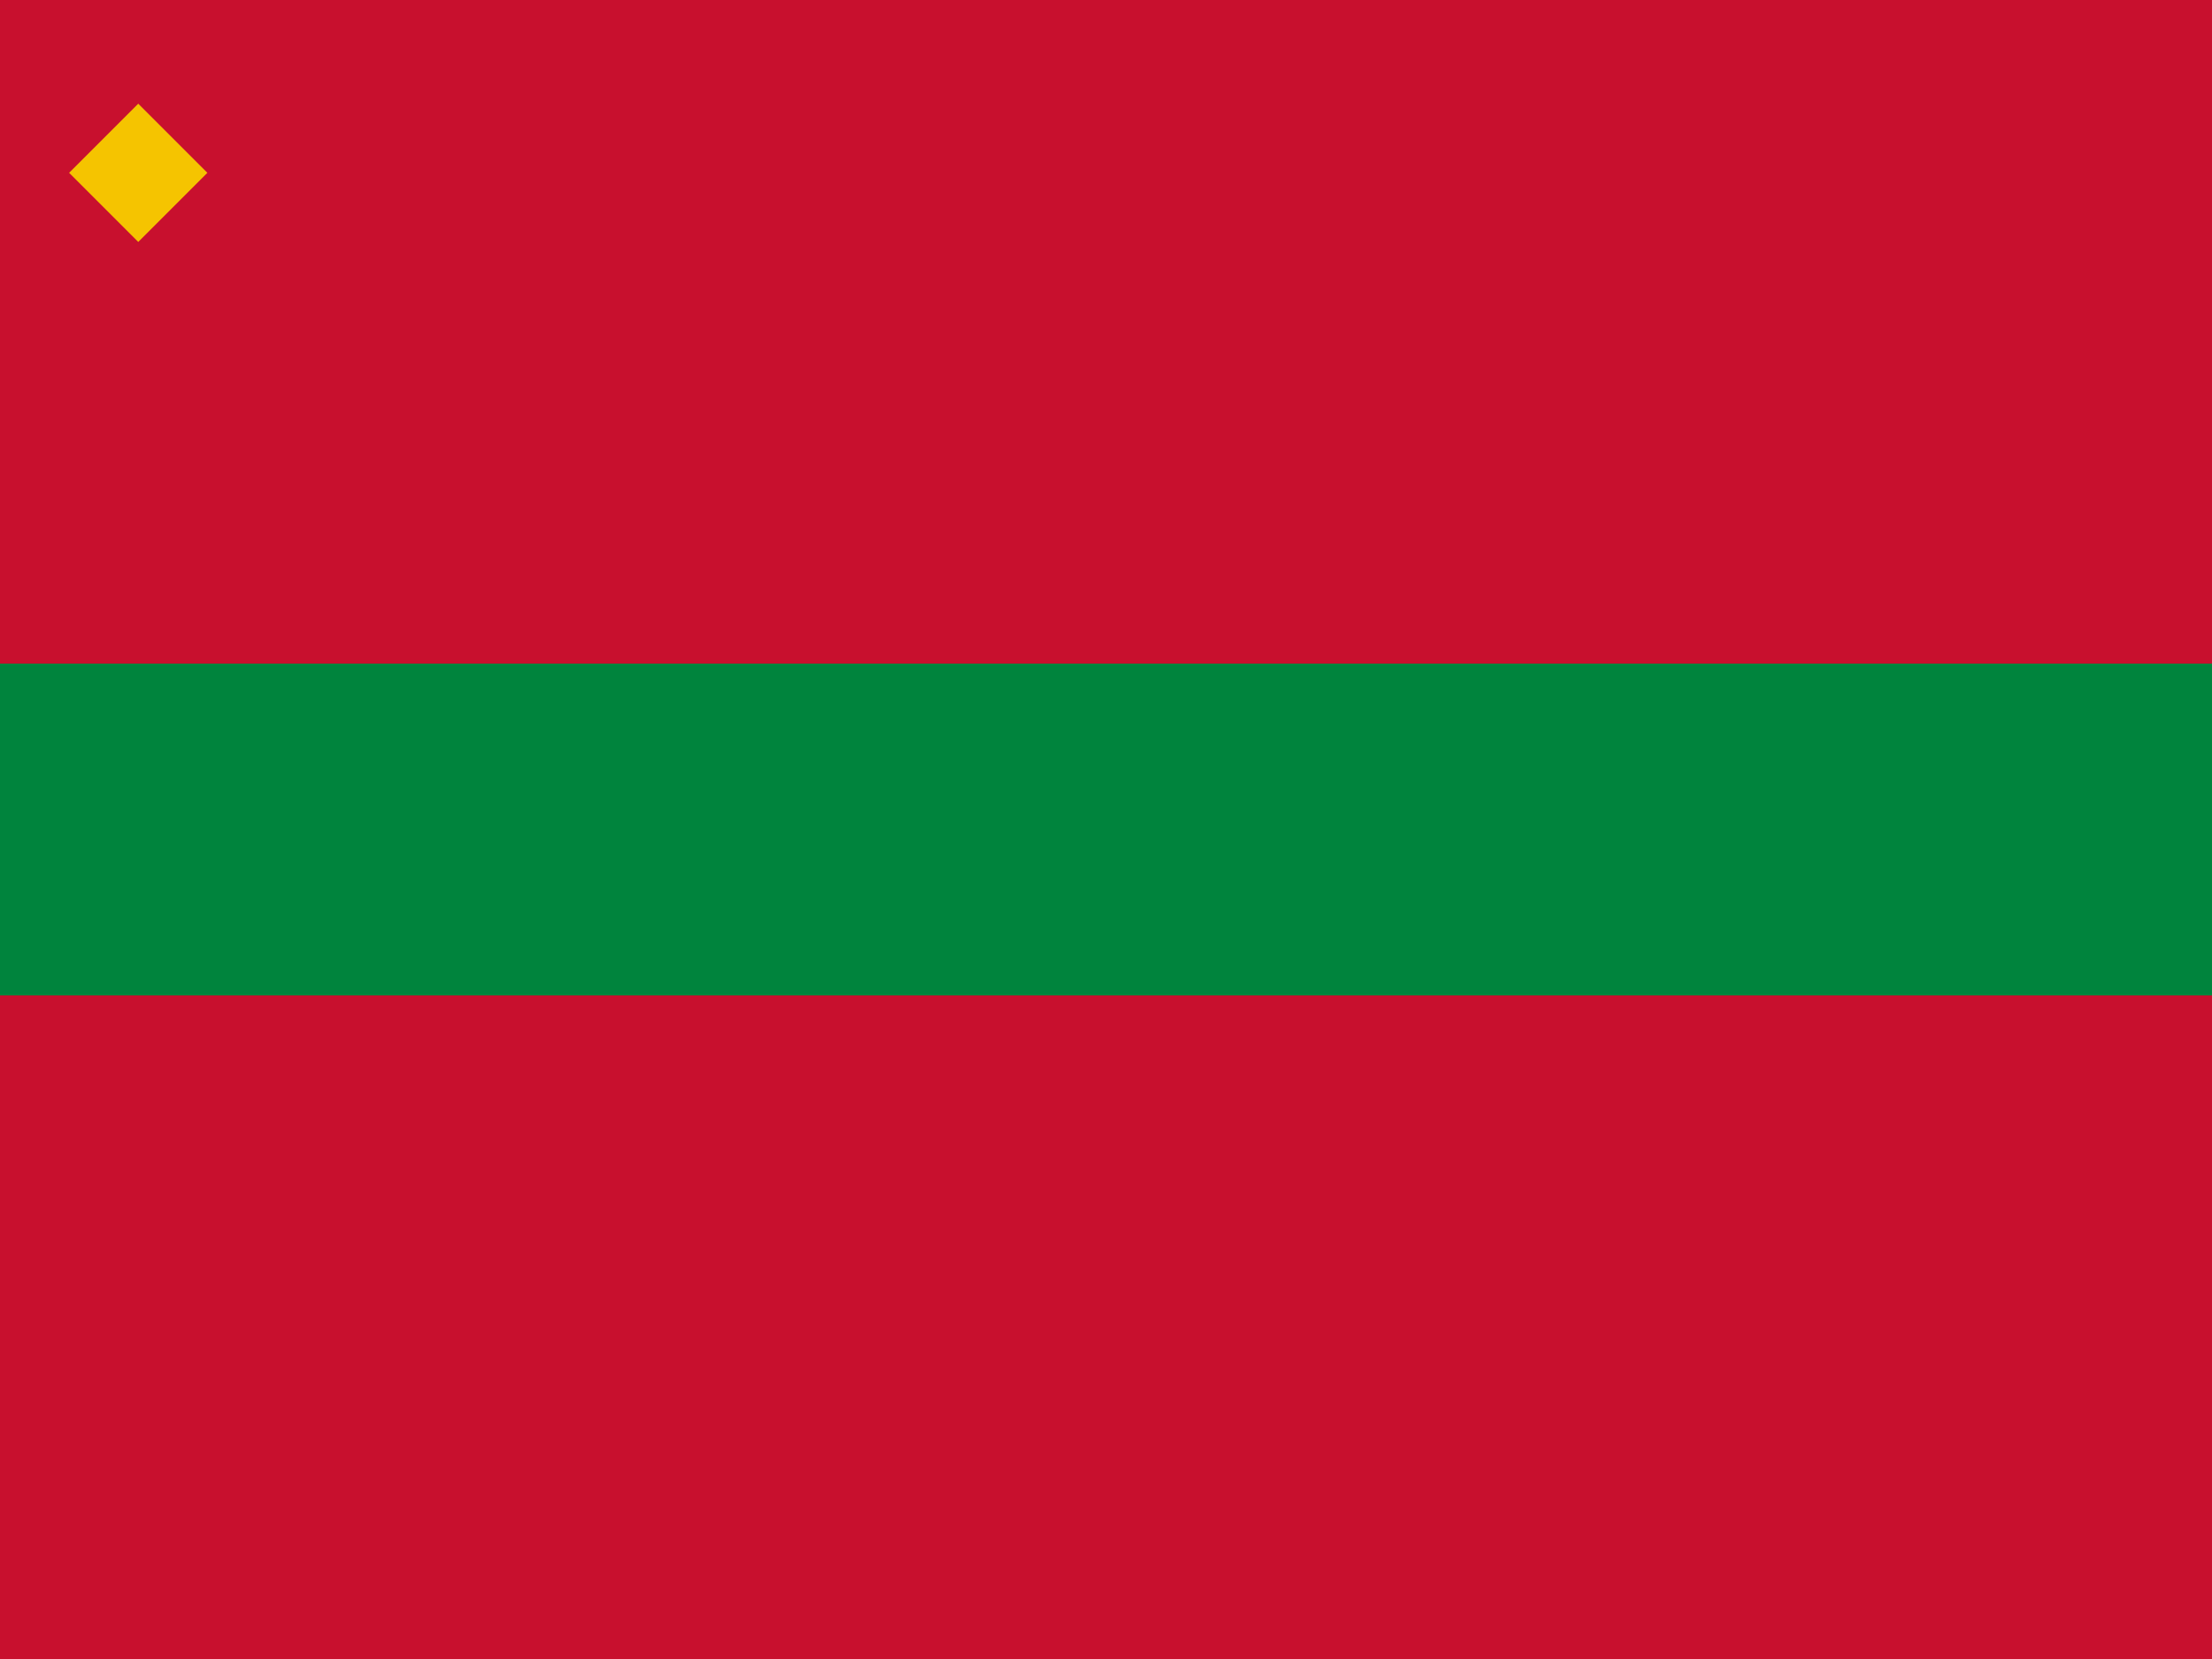
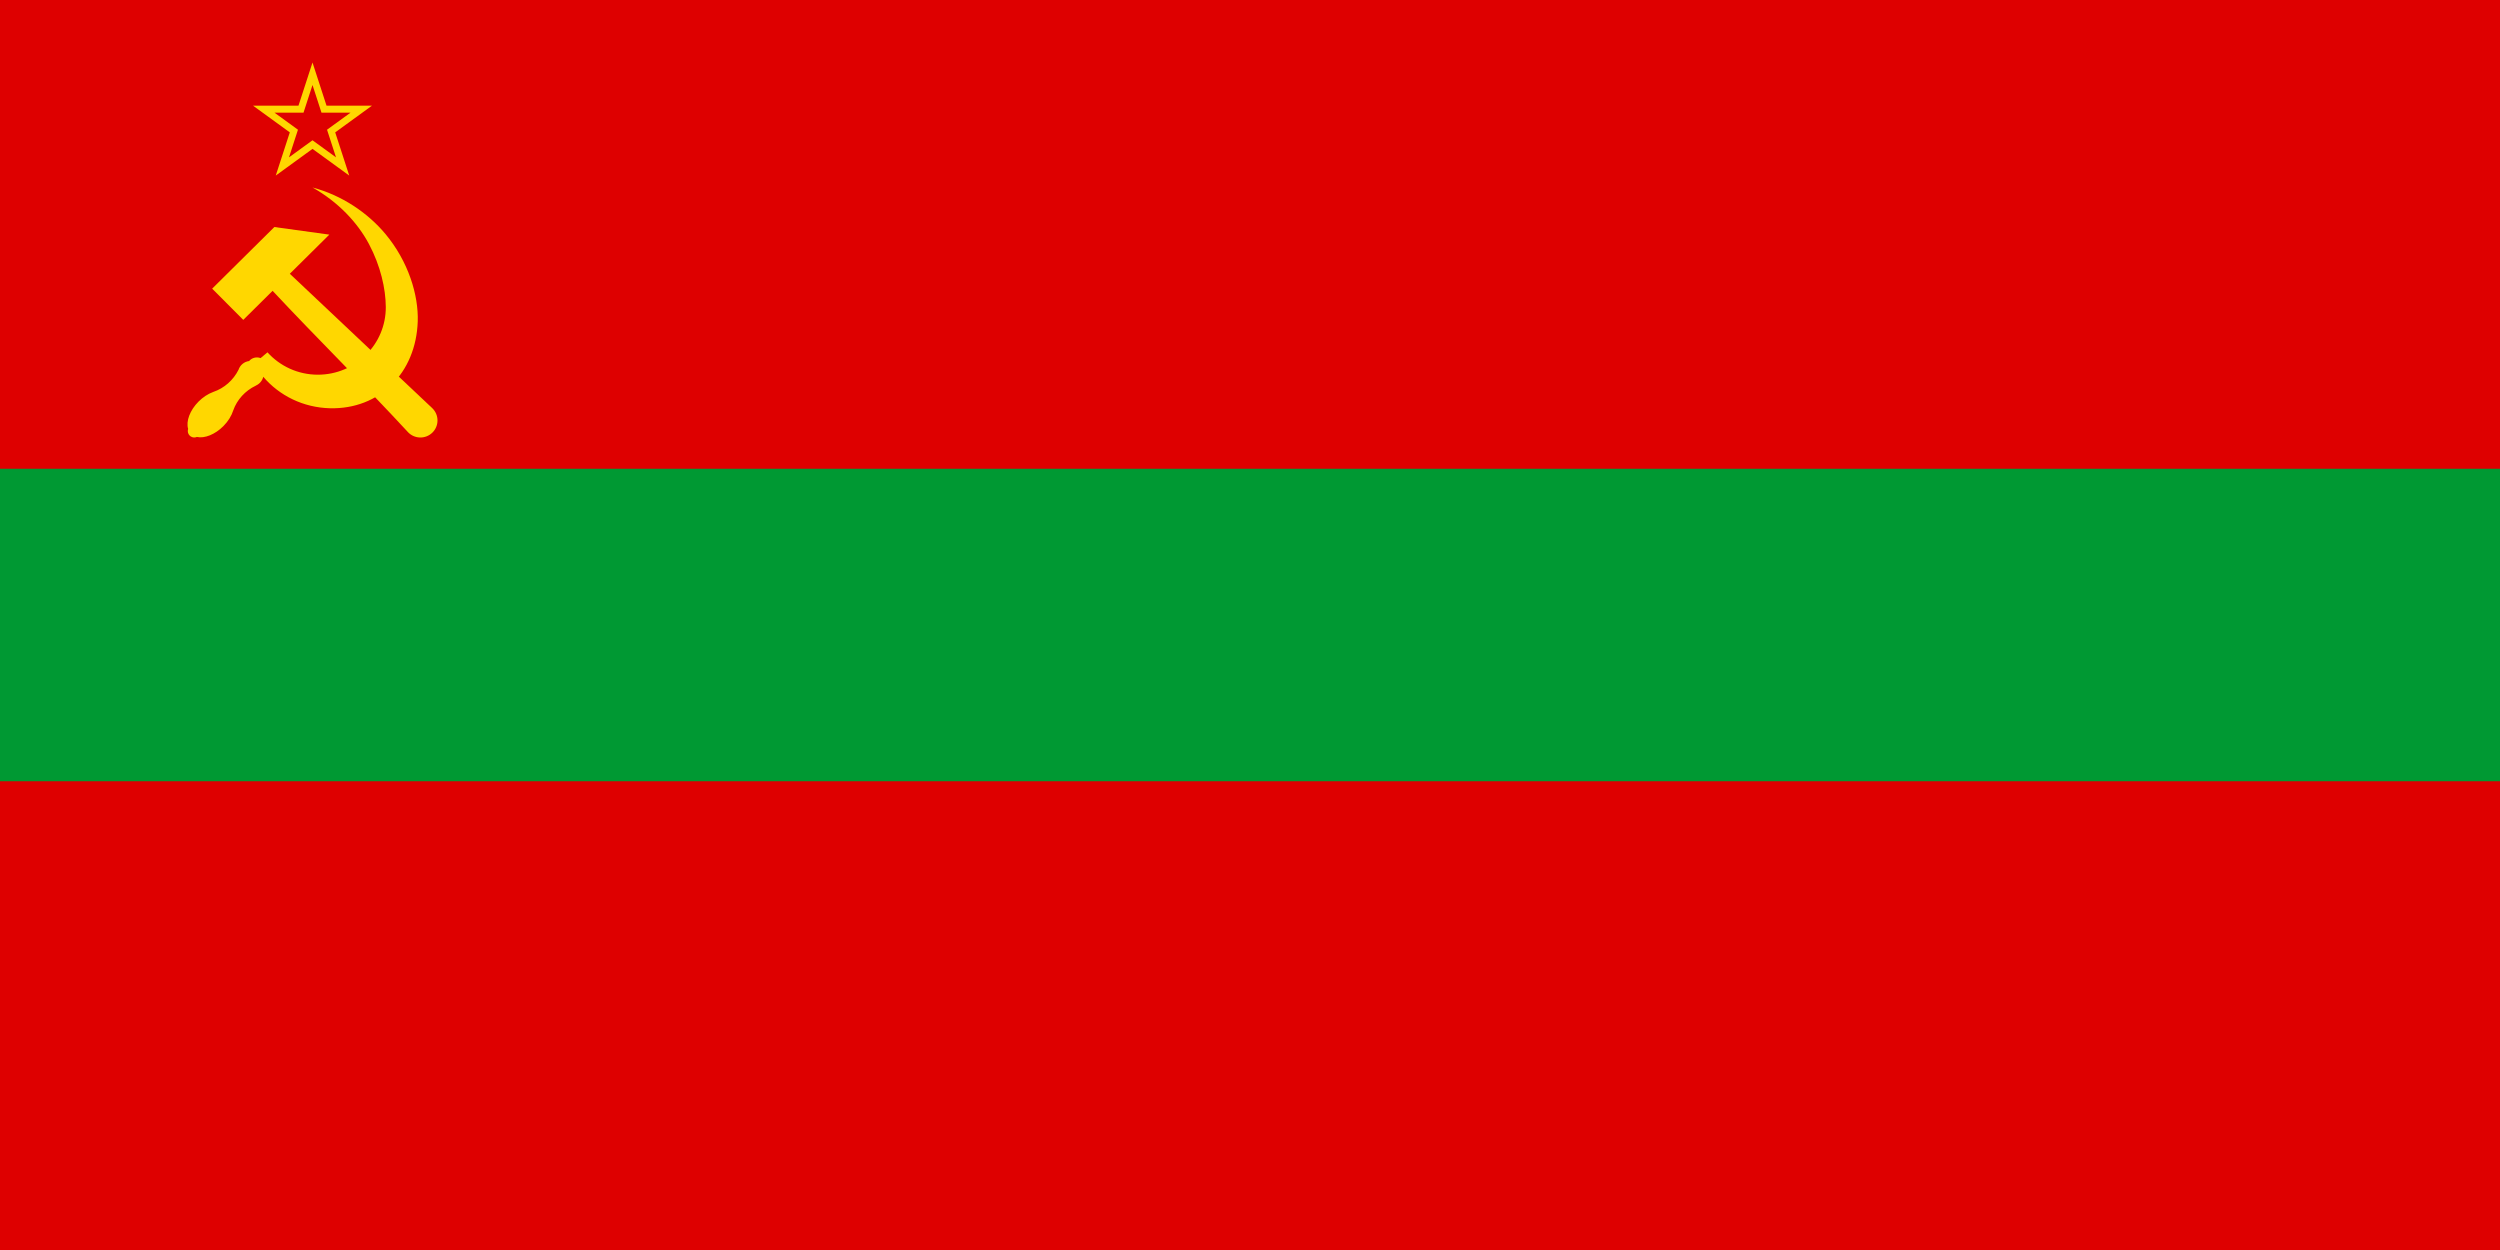
- <svg xmlns="http://www.w3.org/2000/svg" viewBox="0 0 640 480">
-   <path fill="#c8102e" d="M0 0h640v480H0z" />
-   <path fill="#00843d" d="M0 192h640v96H0z" />
-   <path fill="#f5c400" d="M40 30l20 20-20 20-20-20z" />
+ <svg xmlns="http://www.w3.org/2000/svg" width="1200" height="600" overflow="visible">
+   <path fill="#de0000" d="M0 0h1200v600H0z" />
+   <path fill="#093" d="M0 225h1200v150H0z" />
+   <path fill="gold" d="m150 30-6.735 20.73h-21.797l17.634 12.81-6.736 20.73L150 71.46l17.634 12.812-6.736-20.73 17.633-12.812h-21.796zm0 10.8 4.31 13.267h13.95l-11.285 8.2 4.31 13.266-11.285-8.2-11.285 8.2 4.31-13.267-11.285-8.2h13.95z" />
+   <g fill="gold">
+     <path d="m101.839 138.547 14.93 14.993 14.078-13.945c21.415 22.909 43.877 44.991 65.126 67.988a8.22 8.22 0 0 0 11.603.04 8.168 8.168 0 0 0 .04-11.573c-22.808-21.463-45.687-43.102-68.502-64.644l18.967-18.787-26.388-3.644z" />
+     <path d="M150 90c12.281 6.899 21.606 16.8 27.106 27.15 5.575 10.49 8.025 21.44 8.075 30.197.104 17.953-14.592 32.508-32.593 32.508-9.605 0-18.24-4.143-24.205-10.736l-3.3 2.77a4.931 4.931 0 0 0-5.519 1.412 6.181 6.181 0 0 0-5.069 4.178c-2.48 4.964-6.834 8.857-12.102 10.64-.05.017-.095.039-.139.061-2.436.89-4.877 2.498-6.956 4.58-4.11 4.134-6.117 9.423-4.987 13.135-.111.322-.169.66-.17 1.002a3.107 3.107 0 0 0 4.36 2.838c3.715.835 8.76-1.22 12.706-5.178 2.237-2.25 3.913-4.913 4.735-7.524 1.834-5.228 5.776-9.487 10.782-11.882.12-.058.216-.117.303-.177a6.173 6.173 0 0 0 3.344-4.116c7.678 9.035 19.194 14.804 32.068 15.106 23.612.554 41.261-16.781 42.077-41.709.411-12.545-4.455-28.721-15.545-41.988C176.496 102.127 164.07 93.71 150 90z" />
+   </g>
</svg>
